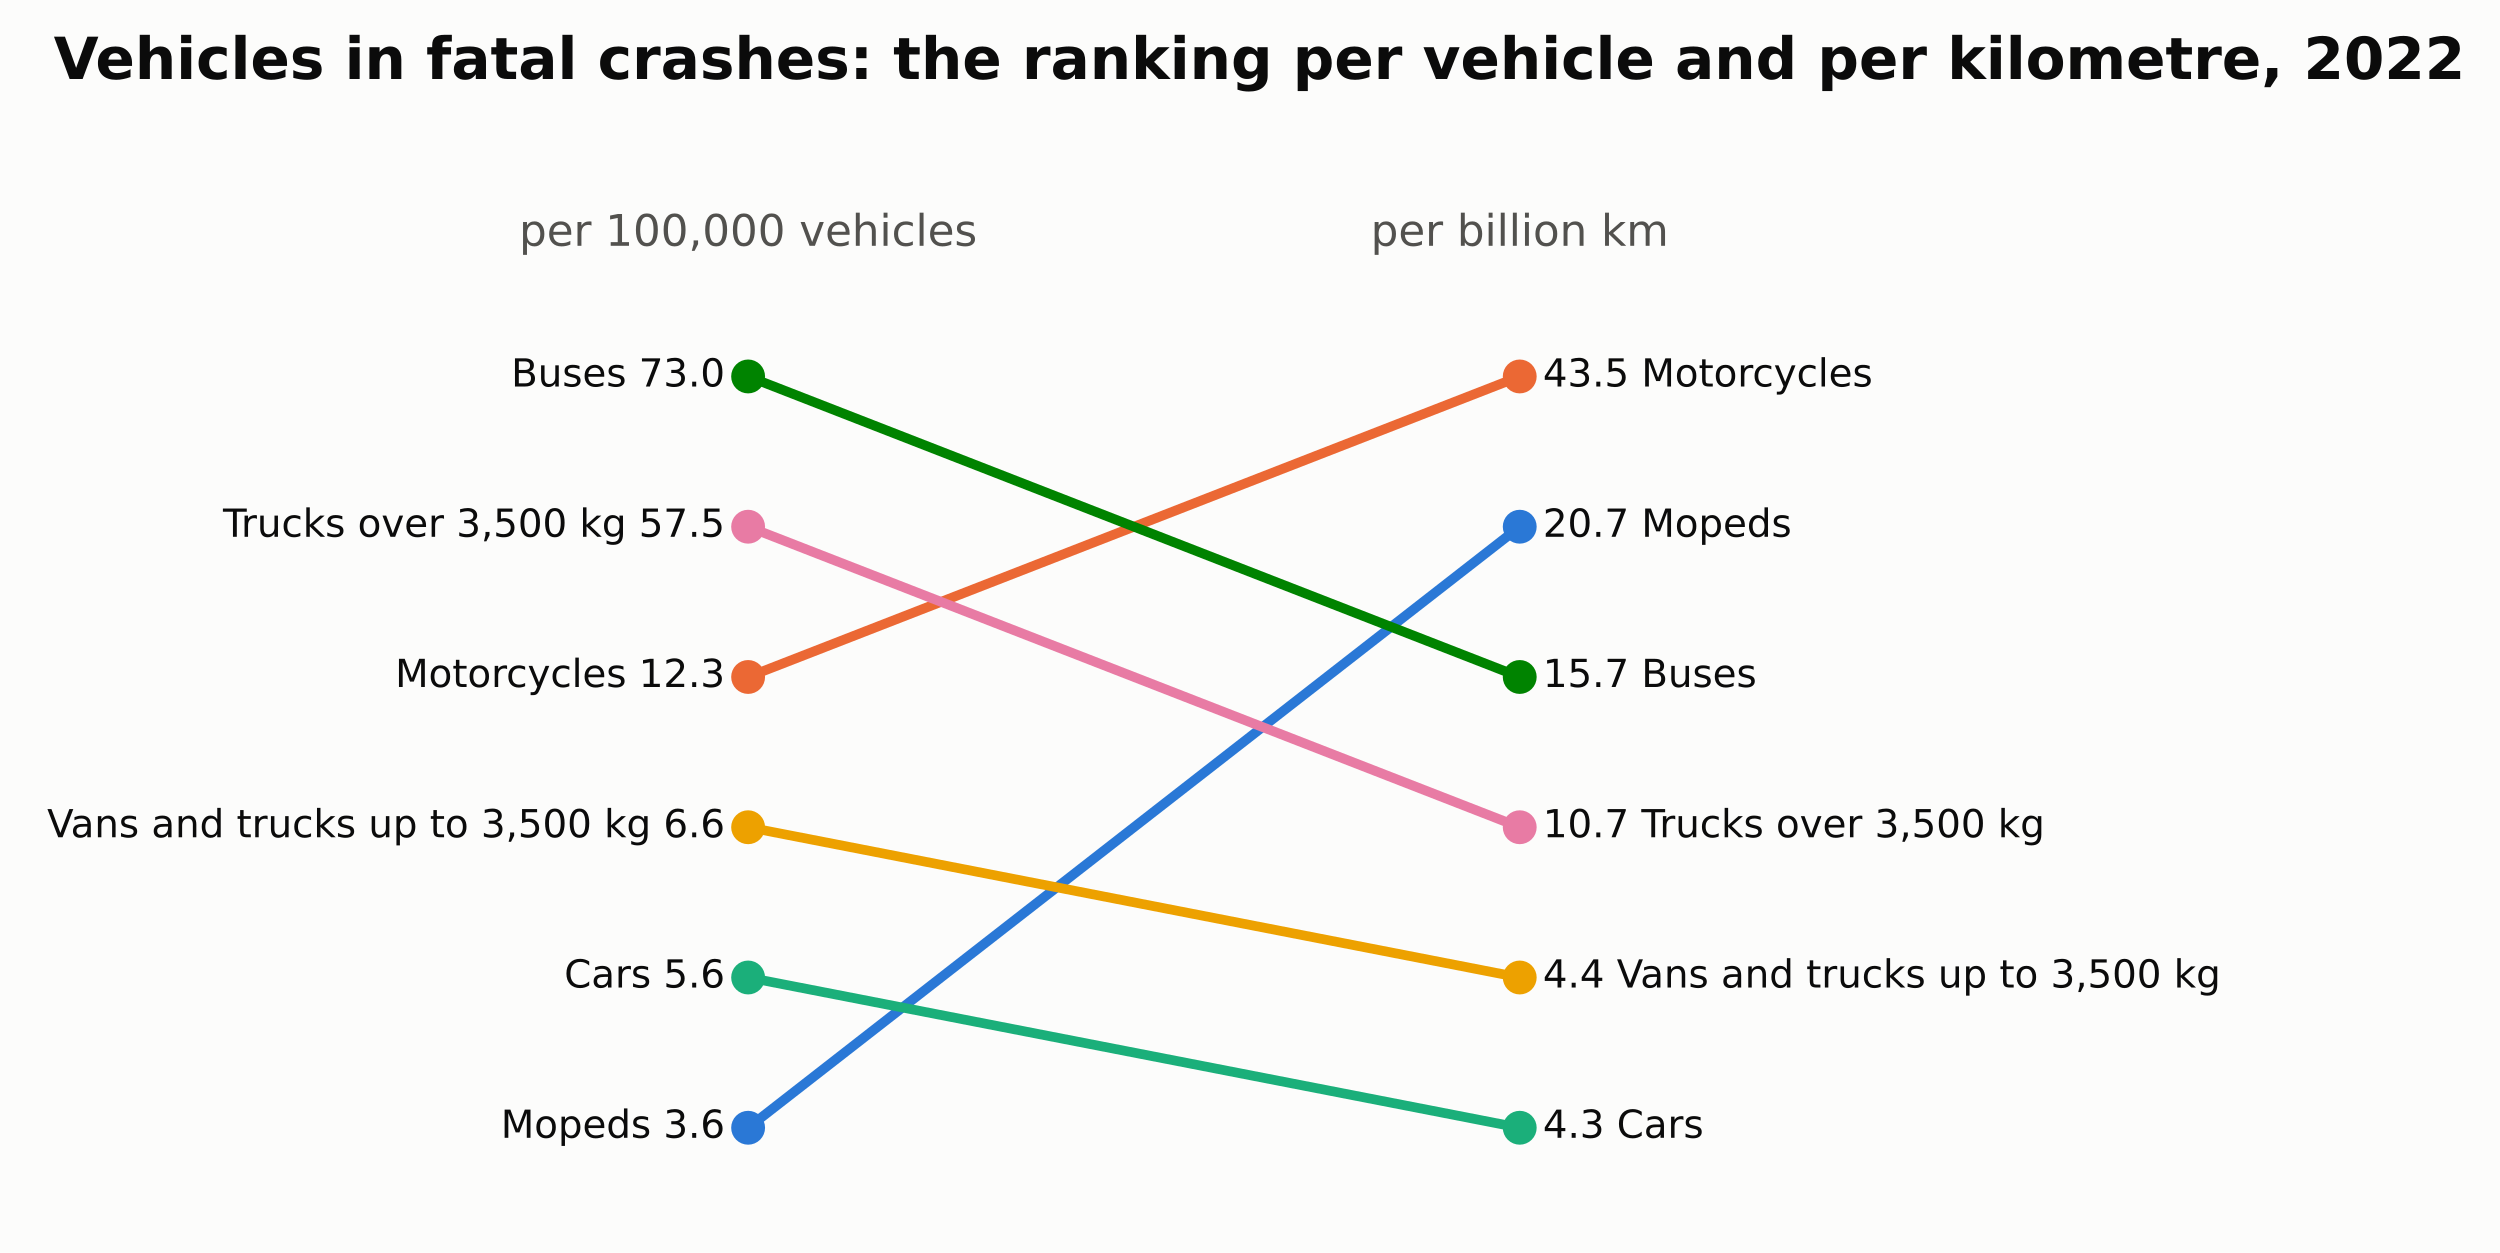
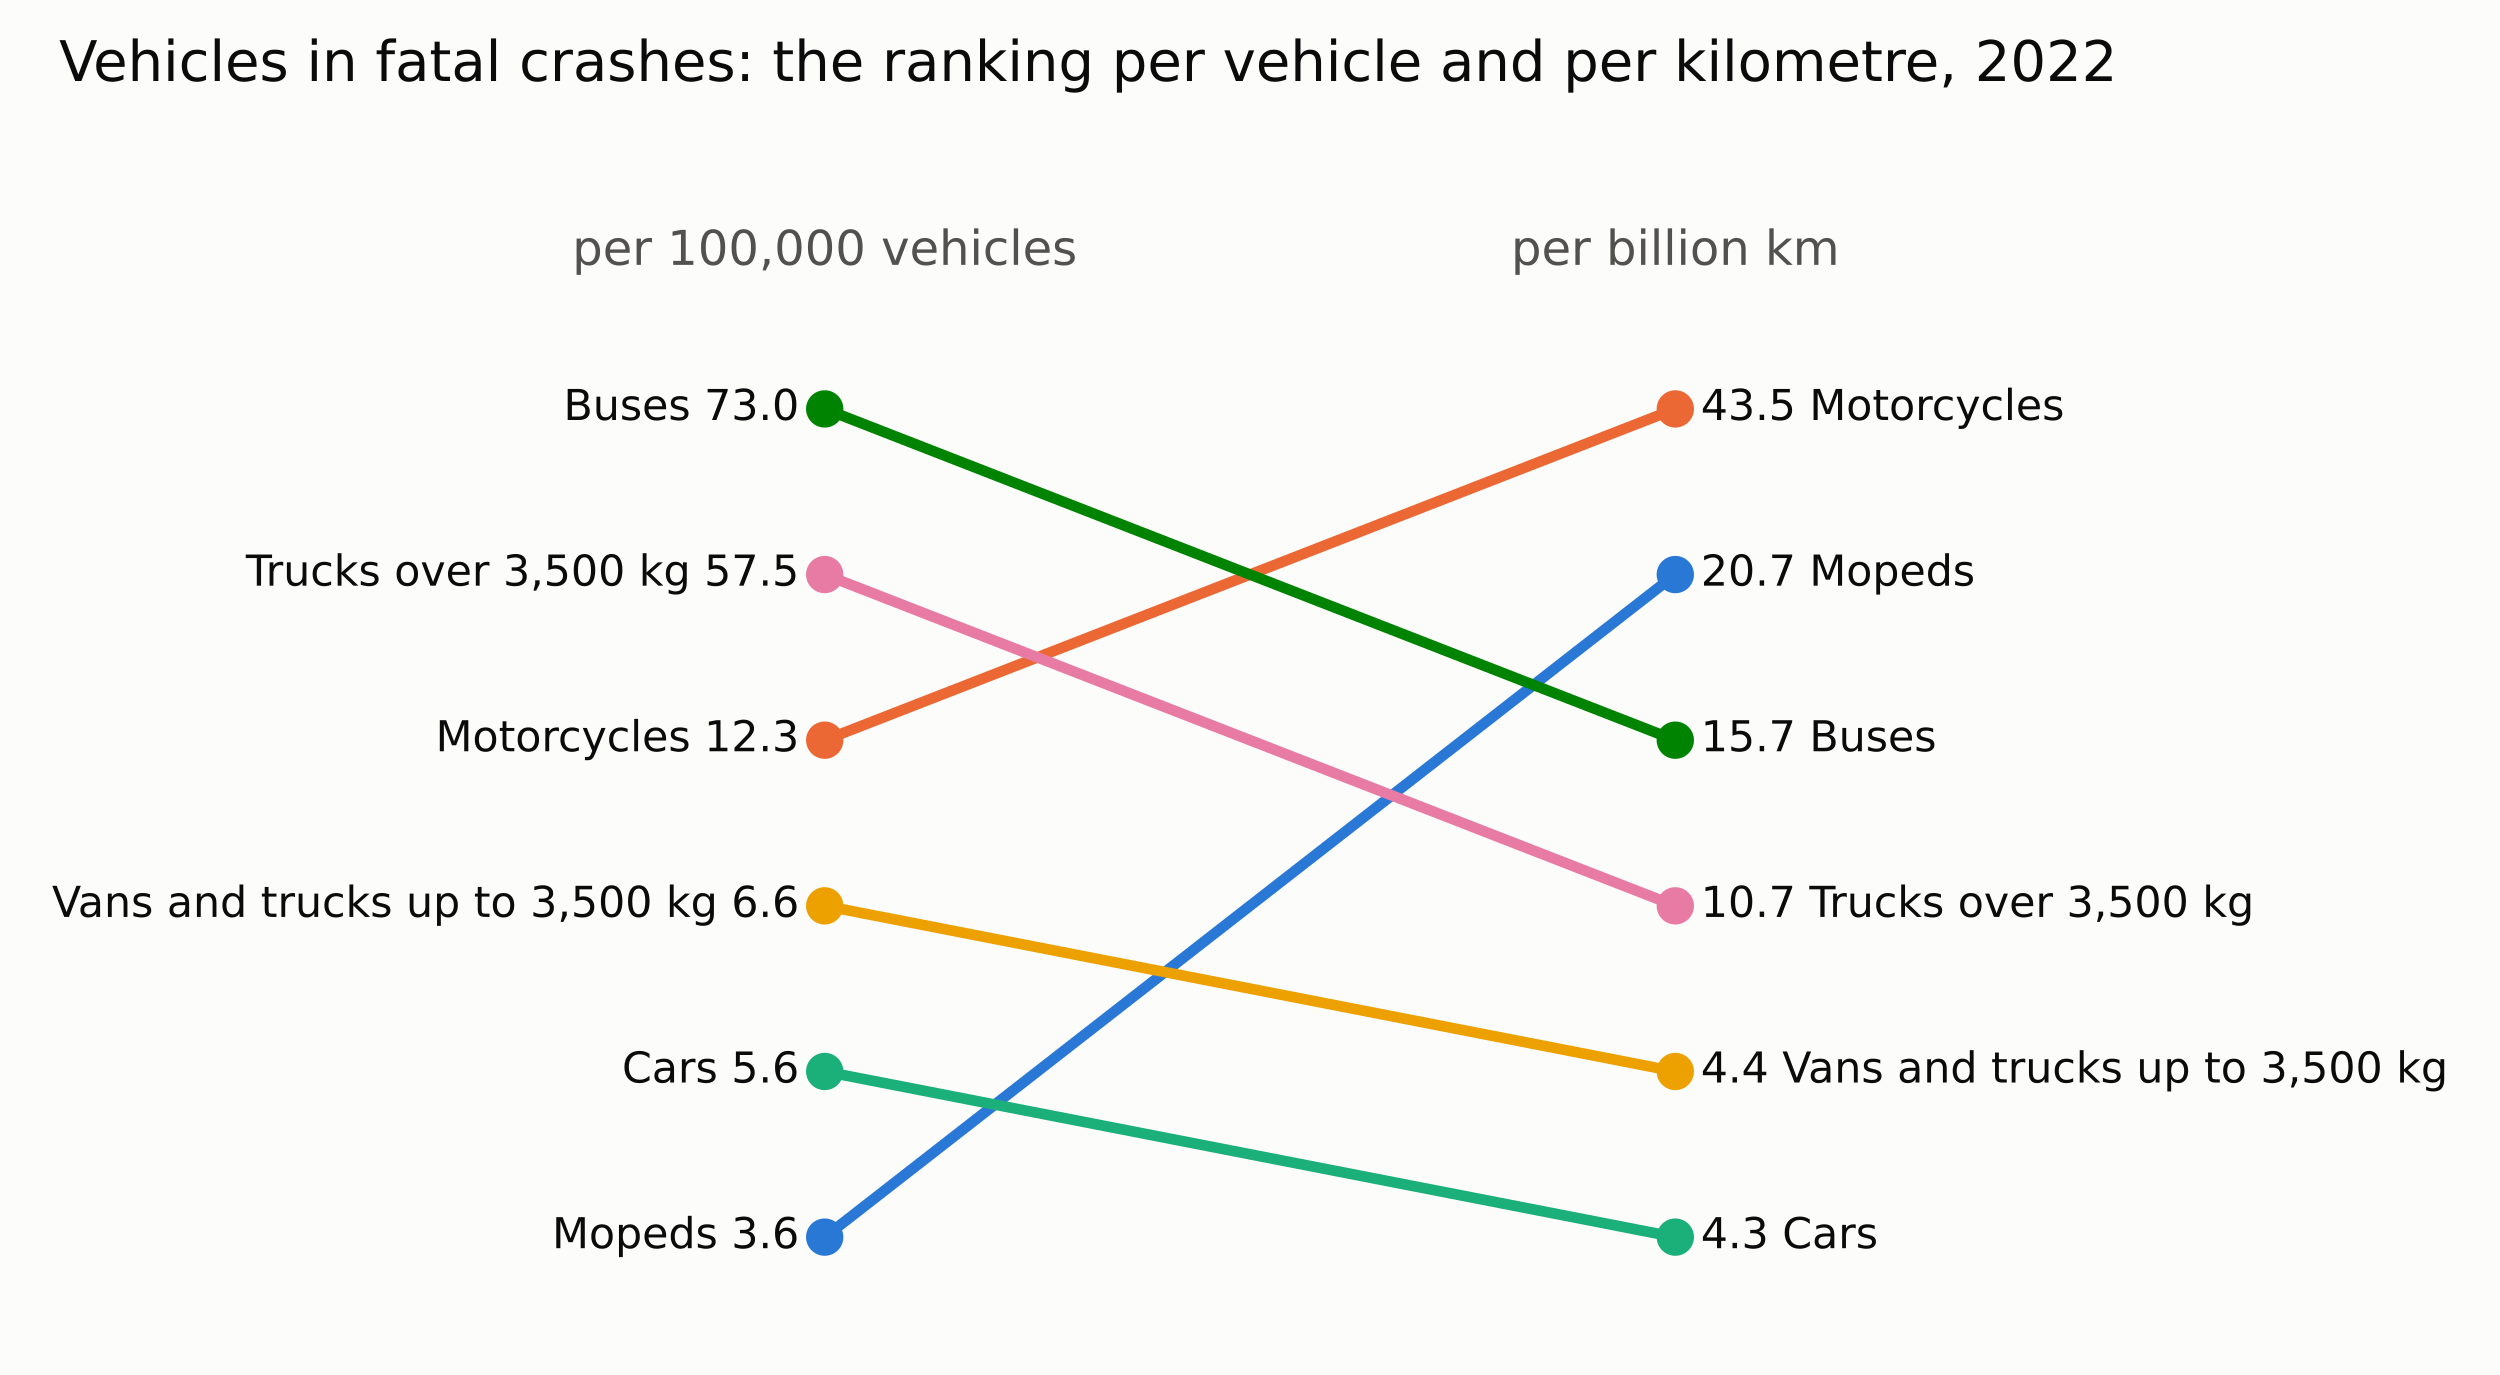
- <svg xmlns="http://www.w3.org/2000/svg" xmlns:xlink="http://www.w3.org/1999/xlink" width="516.545pt" height="258.843pt" viewBox="0 0 516.545 258.843" version="1.1">
+ <svg xmlns="http://www.w3.org/2000/svg" xmlns:xlink="http://www.w3.org/1999/xlink" width="468.579pt" height="257.703pt" viewBox="0 0 468.579 257.703" version="1.1">
  <defs>
    <style type="text/css">*{stroke-linejoin: round; stroke-linecap: butt}</style>
  </defs>
  <g id="figure_1">
    <g id="patch_1">
-       <path d="M 0 258.843  L 516.545 258.843  L 516.545 0  L 0 0  z " style="fill: #fcfcfb" />
+       <path d="M 0 257.703  L 468.579 257.703  L 468.579 0  L 0 0  z " style="fill: #fcfcfb" />
    </g>
    <g id="axes_1">
      <g id="line2d_1">
-         <path d="M 154.575 233.015  L 314.004 108.829  " clip-path="url(#p59e08de800)" style="fill: none; stroke: #2a78d6; stroke-width: 2; stroke-linecap: round" />
+         <path d="M 154.575 231.875  L 314.004 107.69  " clip-path="url(#pa84b1fc6dd)" style="fill: none; stroke: #2a78d6; stroke-width: 2; stroke-linecap: round" />
        <defs>
          <path id="m7aed4848b5" d="M 0 3  C 0.796 3 1.559 2.684 2.121 2.121  C 2.684 1.559 3 0.796 3 0  C 3 -0.796 2.684 -1.559 2.121 -2.121  C 1.559 -2.684 0.796 -3 0 -3  C -0.796 -3 -1.559 -2.684 -2.121 -2.121  C -2.684 -1.559 -3 -0.796 -3 0  C -3 0.796 -2.684 1.559 -2.121 2.121  C -1.559 2.684 -0.796 3 0 3  z " style="stroke: #2a78d6" />
        </defs>
-         <g clip-path="url(#p59e08de800)">
-           <use xlink:href="#m7aed4848b5" x="154.575" y="233.015" style="fill: #2a78d6; stroke: #2a78d6" />
-           <use xlink:href="#m7aed4848b5" x="314.004" y="108.829" style="fill: #2a78d6; stroke: #2a78d6" />
+         <g clip-path="url(#pa84b1fc6dd)">
+           <use xlink:href="#m7aed4848b5" x="154.575" y="231.875" style="fill: #2a78d6; stroke: #2a78d6" />
+           <use xlink:href="#m7aed4848b5" x="314.004" y="107.69" style="fill: #2a78d6; stroke: #2a78d6" />
        </g>
      </g>
      <g id="line2d_2">
-         <path d="M 154.575 139.876  L 314.004 77.783  " clip-path="url(#p59e08de800)" style="fill: none; stroke: #eb6834; stroke-width: 2; stroke-linecap: round" />
+         <path d="M 154.575 138.736  L 314.004 76.643  " clip-path="url(#pa84b1fc6dd)" style="fill: none; stroke: #eb6834; stroke-width: 2; stroke-linecap: round" />
        <defs>
          <path id="md9e6468e29" d="M 0 3  C 0.796 3 1.559 2.684 2.121 2.121  C 2.684 1.559 3 0.796 3 0  C 3 -0.796 2.684 -1.559 2.121 -2.121  C 1.559 -2.684 0.796 -3 0 -3  C -0.796 -3 -1.559 -2.684 -2.121 -2.121  C -2.684 -1.559 -3 -0.796 -3 0  C -3 0.796 -2.684 1.559 -2.121 2.121  C -1.559 2.684 -0.796 3 0 3  z " style="stroke: #eb6834" />
        </defs>
-         <g clip-path="url(#p59e08de800)">
-           <use xlink:href="#md9e6468e29" x="154.575" y="139.876" style="fill: #eb6834; stroke: #eb6834" />
-           <use xlink:href="#md9e6468e29" x="314.004" y="77.783" style="fill: #eb6834; stroke: #eb6834" />
+         <g clip-path="url(#pa84b1fc6dd)">
+           <use xlink:href="#md9e6468e29" x="154.575" y="138.736" style="fill: #eb6834; stroke: #eb6834" />
+           <use xlink:href="#md9e6468e29" x="314.004" y="76.643" style="fill: #eb6834; stroke: #eb6834" />
        </g>
      </g>
      <g id="line2d_3">
-         <path d="M 154.575 201.969  L 314.004 233.015  " clip-path="url(#p59e08de800)" style="fill: none; stroke: #1baf7a; stroke-width: 2; stroke-linecap: round" />
+         <path d="M 154.575 200.829  L 314.004 231.875  " clip-path="url(#pa84b1fc6dd)" style="fill: none; stroke: #1baf7a; stroke-width: 2; stroke-linecap: round" />
        <defs>
          <path id="mba11f1b85a" d="M 0 3  C 0.796 3 1.559 2.684 2.121 2.121  C 2.684 1.559 3 0.796 3 0  C 3 -0.796 2.684 -1.559 2.121 -2.121  C 1.559 -2.684 0.796 -3 0 -3  C -0.796 -3 -1.559 -2.684 -2.121 -2.121  C -2.684 -1.559 -3 -0.796 -3 0  C -3 0.796 -2.684 1.559 -2.121 2.121  C -1.559 2.684 -0.796 3 0 3  z " style="stroke: #1baf7a" />
        </defs>
-         <g clip-path="url(#p59e08de800)">
-           <use xlink:href="#mba11f1b85a" x="154.575" y="201.969" style="fill: #1baf7a; stroke: #1baf7a" />
-           <use xlink:href="#mba11f1b85a" x="314.004" y="233.015" style="fill: #1baf7a; stroke: #1baf7a" />
+         <g clip-path="url(#pa84b1fc6dd)">
+           <use xlink:href="#mba11f1b85a" x="154.575" y="200.829" style="fill: #1baf7a; stroke: #1baf7a" />
+           <use xlink:href="#mba11f1b85a" x="314.004" y="231.875" style="fill: #1baf7a; stroke: #1baf7a" />
        </g>
      </g>
      <g id="line2d_4">
-         <path d="M 154.575 170.922  L 314.004 201.969  " clip-path="url(#p59e08de800)" style="fill: none; stroke: #eda100; stroke-width: 2; stroke-linecap: round" />
+         <path d="M 154.575 169.783  L 314.004 200.829  " clip-path="url(#pa84b1fc6dd)" style="fill: none; stroke: #eda100; stroke-width: 2; stroke-linecap: round" />
        <defs>
          <path id="m5bb968723a" d="M 0 3  C 0.796 3 1.559 2.684 2.121 2.121  C 2.684 1.559 3 0.796 3 0  C 3 -0.796 2.684 -1.559 2.121 -2.121  C 1.559 -2.684 0.796 -3 0 -3  C -0.796 -3 -1.559 -2.684 -2.121 -2.121  C -2.684 -1.559 -3 -0.796 -3 0  C -3 0.796 -2.684 1.559 -2.121 2.121  C -1.559 2.684 -0.796 3 0 3  z " style="stroke: #eda100" />
        </defs>
-         <g clip-path="url(#p59e08de800)">
-           <use xlink:href="#m5bb968723a" x="154.575" y="170.922" style="fill: #eda100; stroke: #eda100" />
-           <use xlink:href="#m5bb968723a" x="314.004" y="201.969" style="fill: #eda100; stroke: #eda100" />
+         <g clip-path="url(#pa84b1fc6dd)">
+           <use xlink:href="#m5bb968723a" x="154.575" y="169.783" style="fill: #eda100; stroke: #eda100" />
+           <use xlink:href="#m5bb968723a" x="314.004" y="200.829" style="fill: #eda100; stroke: #eda100" />
        </g>
      </g>
      <g id="line2d_5">
-         <path d="M 154.575 108.829  L 314.004 170.922  " clip-path="url(#p59e08de800)" style="fill: none; stroke: #e87ba4; stroke-width: 2; stroke-linecap: round" />
+         <path d="M 154.575 107.69  L 314.004 169.783  " clip-path="url(#pa84b1fc6dd)" style="fill: none; stroke: #e87ba4; stroke-width: 2; stroke-linecap: round" />
        <defs>
          <path id="m07a3ce9e8d" d="M 0 3  C 0.796 3 1.559 2.684 2.121 2.121  C 2.684 1.559 3 0.796 3 0  C 3 -0.796 2.684 -1.559 2.121 -2.121  C 1.559 -2.684 0.796 -3 0 -3  C -0.796 -3 -1.559 -2.684 -2.121 -2.121  C -2.684 -1.559 -3 -0.796 -3 0  C -3 0.796 -2.684 1.559 -2.121 2.121  C -1.559 2.684 -0.796 3 0 3  z " style="stroke: #e87ba4" />
        </defs>
-         <g clip-path="url(#p59e08de800)">
-           <use xlink:href="#m07a3ce9e8d" x="154.575" y="108.829" style="fill: #e87ba4; stroke: #e87ba4" />
-           <use xlink:href="#m07a3ce9e8d" x="314.004" y="170.922" style="fill: #e87ba4; stroke: #e87ba4" />
+         <g clip-path="url(#pa84b1fc6dd)">
+           <use xlink:href="#m07a3ce9e8d" x="154.575" y="107.69" style="fill: #e87ba4; stroke: #e87ba4" />
+           <use xlink:href="#m07a3ce9e8d" x="314.004" y="169.783" style="fill: #e87ba4; stroke: #e87ba4" />
        </g>
      </g>
      <g id="line2d_6">
-         <path d="M 154.575 77.783  L 314.004 139.876  " clip-path="url(#p59e08de800)" style="fill: none; stroke: #008300; stroke-width: 2; stroke-linecap: round" />
+         <path d="M 154.575 76.643  L 314.004 138.736  " clip-path="url(#pa84b1fc6dd)" style="fill: none; stroke: #008300; stroke-width: 2; stroke-linecap: round" />
        <defs>
          <path id="m55753e1ef8" d="M 0 3  C 0.796 3 1.559 2.684 2.121 2.121  C 2.684 1.559 3 0.796 3 0  C 3 -0.796 2.684 -1.559 2.121 -2.121  C 1.559 -2.684 0.796 -3 0 -3  C -0.796 -3 -1.559 -2.684 -2.121 -2.121  C -2.684 -1.559 -3 -0.796 -3 0  C -3 0.796 -2.684 1.559 -2.121 2.121  C -1.559 2.684 -0.796 3 0 3  z " style="stroke: #008300" />
        </defs>
-         <g clip-path="url(#p59e08de800)">
-           <use xlink:href="#m55753e1ef8" x="154.575" y="77.783" style="fill: #008300; stroke: #008300" />
-           <use xlink:href="#m55753e1ef8" x="314.004" y="139.876" style="fill: #008300; stroke: #008300" />
+         <g clip-path="url(#pa84b1fc6dd)">
+           <use xlink:href="#m55753e1ef8" x="154.575" y="76.643" style="fill: #008300; stroke: #008300" />
+           <use xlink:href="#m55753e1ef8" x="314.004" y="138.736" style="fill: #008300; stroke: #008300" />
        </g>
      </g>
      <g id="text_1">
-         <text style="font-size: 8px; font-family: 'DejaVu Sans', 'Bitstream Vera Sans', 'Computer Modern Sans Serif', 'Lucida Grande', 'Verdana', 'Geneva', 'Lucid', 'Arial', 'Helvetica', 'Avant Garde', sans-serif; text-anchor: end; fill: #0b0b0b" x="149.792" y="235.094" transform="rotate(-0 149.7925 235.0935)">Mopeds  3.6</text>
+         <text style="font-size: 8px; font-family: 'DejaVu Sans', 'Bitstream Vera Sans', 'Computer Modern Sans Serif', 'Lucida Grande', 'Verdana', 'Geneva', 'Lucid', 'Arial', 'Helvetica', 'Avant Garde', sans-serif; text-anchor: end; fill: #0b0b0b" x="149.792" y="233.954" transform="rotate(-0 149.7925 233.9538)">Mopeds  3.6</text>
      </g>
      <g id="text_2">
-         <text style="font-size: 8px; font-family: 'DejaVu Sans', 'Bitstream Vera Sans', 'Computer Modern Sans Serif', 'Lucida Grande', 'Verdana', 'Geneva', 'Lucid', 'Arial', 'Helvetica', 'Avant Garde', sans-serif; text-anchor: start; fill: #0b0b0b" x="318.787" y="110.908" transform="rotate(-0 318.7868 110.9079)">20.7  Mopeds</text>
+         <text style="font-size: 8px; font-family: 'DejaVu Sans', 'Bitstream Vera Sans', 'Computer Modern Sans Serif', 'Lucida Grande', 'Verdana', 'Geneva', 'Lucid', 'Arial', 'Helvetica', 'Avant Garde', sans-serif; text-anchor: start; fill: #0b0b0b" x="318.787" y="109.768" transform="rotate(-0 318.7868 109.7682)">20.7  Mopeds</text>
      </g>
      <g id="text_3">
-         <text style="font-size: 8px; font-family: 'DejaVu Sans', 'Bitstream Vera Sans', 'Computer Modern Sans Serif', 'Lucida Grande', 'Verdana', 'Geneva', 'Lucid', 'Arial', 'Helvetica', 'Avant Garde', sans-serif; text-anchor: end; fill: #0b0b0b" x="149.792" y="141.954" transform="rotate(-0 149.7925 141.9543)">Motorcycles  12.3</text>
+         <text style="font-size: 8px; font-family: 'DejaVu Sans', 'Bitstream Vera Sans', 'Computer Modern Sans Serif', 'Lucida Grande', 'Verdana', 'Geneva', 'Lucid', 'Arial', 'Helvetica', 'Avant Garde', sans-serif; text-anchor: end; fill: #0b0b0b" x="149.792" y="140.815" transform="rotate(-0 149.7925 140.8146)">Motorcycles  12.3</text>
      </g>
      <g id="text_4">
-         <text style="font-size: 8px; font-family: 'DejaVu Sans', 'Bitstream Vera Sans', 'Computer Modern Sans Serif', 'Lucida Grande', 'Verdana', 'Geneva', 'Lucid', 'Arial', 'Helvetica', 'Avant Garde', sans-serif; text-anchor: start; fill: #0b0b0b" x="318.787" y="79.862" transform="rotate(-0 318.7868 79.86152)">43.5  Motorcycles</text>
+         <text style="font-size: 8px; font-family: 'DejaVu Sans', 'Bitstream Vera Sans', 'Computer Modern Sans Serif', 'Lucida Grande', 'Verdana', 'Geneva', 'Lucid', 'Arial', 'Helvetica', 'Avant Garde', sans-serif; text-anchor: start; fill: #0b0b0b" x="318.787" y="78.722" transform="rotate(-0 318.7868 78.72176)">43.5  Motorcycles</text>
      </g>
      <g id="text_5">
-         <text style="font-size: 8px; font-family: 'DejaVu Sans', 'Bitstream Vera Sans', 'Computer Modern Sans Serif', 'Lucida Grande', 'Verdana', 'Geneva', 'Lucid', 'Arial', 'Helvetica', 'Avant Garde', sans-serif; text-anchor: end; fill: #0b0b0b" x="149.792" y="204.047" transform="rotate(-0 149.7925 204.0468)">Cars  5.6</text>
+         <text style="font-size: 8px; font-family: 'DejaVu Sans', 'Bitstream Vera Sans', 'Computer Modern Sans Serif', 'Lucida Grande', 'Verdana', 'Geneva', 'Lucid', 'Arial', 'Helvetica', 'Avant Garde', sans-serif; text-anchor: end; fill: #0b0b0b" x="149.792" y="202.907" transform="rotate(-0 149.7925 202.907)">Cars  5.6</text>
      </g>
      <g id="text_6">
-         <text style="font-size: 8px; font-family: 'DejaVu Sans', 'Bitstream Vera Sans', 'Computer Modern Sans Serif', 'Lucida Grande', 'Verdana', 'Geneva', 'Lucid', 'Arial', 'Helvetica', 'Avant Garde', sans-serif; text-anchor: start; fill: #0b0b0b" x="318.787" y="235.093" transform="rotate(-0 318.7868 235.0932)">4.3  Cars</text>
+         <text style="font-size: 8px; font-family: 'DejaVu Sans', 'Bitstream Vera Sans', 'Computer Modern Sans Serif', 'Lucida Grande', 'Verdana', 'Geneva', 'Lucid', 'Arial', 'Helvetica', 'Avant Garde', sans-serif; text-anchor: start; fill: #0b0b0b" x="318.787" y="233.953" transform="rotate(-0 318.7868 233.9534)">4.3  Cars</text>
      </g>
      <g id="text_7">
-         <text style="font-size: 8px; font-family: 'DejaVu Sans', 'Bitstream Vera Sans', 'Computer Modern Sans Serif', 'Lucida Grande', 'Verdana', 'Geneva', 'Lucid', 'Arial', 'Helvetica', 'Avant Garde', sans-serif; text-anchor: end; fill: #0b0b0b" x="149.792" y="173.001" transform="rotate(-0 149.7925 173.0007)">Vans and trucks up to 3,500 kg  6.6</text>
+         <text style="font-size: 8px; font-family: 'DejaVu Sans', 'Bitstream Vera Sans', 'Computer Modern Sans Serif', 'Lucida Grande', 'Verdana', 'Geneva', 'Lucid', 'Arial', 'Helvetica', 'Avant Garde', sans-serif; text-anchor: end; fill: #0b0b0b" x="149.792" y="171.861" transform="rotate(-0 149.7925 171.861)">Vans and trucks up to 3,500 kg  6.6</text>
      </g>
      <g id="text_8">
-         <text style="font-size: 8px; font-family: 'DejaVu Sans', 'Bitstream Vera Sans', 'Computer Modern Sans Serif', 'Lucida Grande', 'Verdana', 'Geneva', 'Lucid', 'Arial', 'Helvetica', 'Avant Garde', sans-serif; text-anchor: start; fill: #0b0b0b" x="318.787" y="204.047" transform="rotate(-0 318.7868 204.0471)">4.4  Vans and trucks up to 3,500 kg</text>
+         <text style="font-size: 8px; font-family: 'DejaVu Sans', 'Bitstream Vera Sans', 'Computer Modern Sans Serif', 'Lucida Grande', 'Verdana', 'Geneva', 'Lucid', 'Arial', 'Helvetica', 'Avant Garde', sans-serif; text-anchor: start; fill: #0b0b0b" x="318.787" y="202.907" transform="rotate(-0 318.7868 202.9074)">4.4  Vans and trucks up to 3,500 kg</text>
      </g>
      <g id="text_9">
-         <text style="font-size: 8px; font-family: 'DejaVu Sans', 'Bitstream Vera Sans', 'Computer Modern Sans Serif', 'Lucida Grande', 'Verdana', 'Geneva', 'Lucid', 'Arial', 'Helvetica', 'Avant Garde', sans-serif; text-anchor: end; fill: #0b0b0b" x="149.792" y="110.908" transform="rotate(-0 149.7925 110.9079)">Trucks over 3,500 kg  57.5</text>
+         <text style="font-size: 8px; font-family: 'DejaVu Sans', 'Bitstream Vera Sans', 'Computer Modern Sans Serif', 'Lucida Grande', 'Verdana', 'Geneva', 'Lucid', 'Arial', 'Helvetica', 'Avant Garde', sans-serif; text-anchor: end; fill: #0b0b0b" x="149.792" y="109.768" transform="rotate(-0 149.7925 109.7682)">Trucks over 3,500 kg  57.5</text>
      </g>
      <g id="text_10">
-         <text style="font-size: 8px; font-family: 'DejaVu Sans', 'Bitstream Vera Sans', 'Computer Modern Sans Serif', 'Lucida Grande', 'Verdana', 'Geneva', 'Lucid', 'Arial', 'Helvetica', 'Avant Garde', sans-serif; text-anchor: start; fill: #0b0b0b" x="318.787" y="173.001" transform="rotate(-0 318.7868 173.0007)">10.7  Trucks over 3,500 kg</text>
+         <text style="font-size: 8px; font-family: 'DejaVu Sans', 'Bitstream Vera Sans', 'Computer Modern Sans Serif', 'Lucida Grande', 'Verdana', 'Geneva', 'Lucid', 'Arial', 'Helvetica', 'Avant Garde', sans-serif; text-anchor: start; fill: #0b0b0b" x="318.787" y="171.861" transform="rotate(-0 318.7868 171.861)">10.7  Trucks over 3,500 kg</text>
      </g>
      <g id="text_11">
-         <text style="font-size: 8px; font-family: 'DejaVu Sans', 'Bitstream Vera Sans', 'Computer Modern Sans Serif', 'Lucida Grande', 'Verdana', 'Geneva', 'Lucid', 'Arial', 'Helvetica', 'Avant Garde', sans-serif; text-anchor: end; fill: #0b0b0b" x="149.792" y="79.861" transform="rotate(-0 149.7925 79.86121)">Buses  73.0</text>
+         <text style="font-size: 8px; font-family: 'DejaVu Sans', 'Bitstream Vera Sans', 'Computer Modern Sans Serif', 'Lucida Grande', 'Verdana', 'Geneva', 'Lucid', 'Arial', 'Helvetica', 'Avant Garde', sans-serif; text-anchor: end; fill: #0b0b0b" x="149.792" y="78.721" transform="rotate(-0 149.7925 78.72144)">Buses  73.0</text>
      </g>
      <g id="text_12">
-         <text style="font-size: 8px; font-family: 'DejaVu Sans', 'Bitstream Vera Sans', 'Computer Modern Sans Serif', 'Lucida Grande', 'Verdana', 'Geneva', 'Lucid', 'Arial', 'Helvetica', 'Avant Garde', sans-serif; text-anchor: start; fill: #0b0b0b" x="318.787" y="141.954" transform="rotate(-0 318.7868 141.954)">15.7  Buses</text>
+         <text style="font-size: 8px; font-family: 'DejaVu Sans', 'Bitstream Vera Sans', 'Computer Modern Sans Serif', 'Lucida Grande', 'Verdana', 'Geneva', 'Lucid', 'Arial', 'Helvetica', 'Avant Garde', sans-serif; text-anchor: start; fill: #0b0b0b" x="318.787" y="140.814" transform="rotate(-0 318.7868 140.8142)">15.7  Buses</text>
      </g>
      <g id="text_13">
-         <text style="font-size: 9px; font-family: 'DejaVu Sans', 'Bitstream Vera Sans', 'Computer Modern Sans Serif', 'Lucida Grande', 'Verdana', 'Geneva', 'Lucid', 'Arial', 'Helvetica', 'Avant Garde', sans-serif; text-anchor: middle; fill: #52514e" x="154.575" y="50.784" transform="rotate(-0 154.5754 50.78386)">per 100,000 vehicles</text>
+         <text style="font-size: 9px; font-family: 'DejaVu Sans', 'Bitstream Vera Sans', 'Computer Modern Sans Serif', 'Lucida Grande', 'Verdana', 'Geneva', 'Lucid', 'Arial', 'Helvetica', 'Avant Garde', sans-serif; text-anchor: middle; fill: #52514e" x="154.575" y="49.644" transform="rotate(-0 154.5754 49.64409)">per 100,000 vehicles</text>
      </g>
      <g id="text_14">
-         <text style="font-size: 9px; font-family: 'DejaVu Sans', 'Bitstream Vera Sans', 'Computer Modern Sans Serif', 'Lucida Grande', 'Verdana', 'Geneva', 'Lucid', 'Arial', 'Helvetica', 'Avant Garde', sans-serif; text-anchor: middle; fill: #52514e" x="314.004" y="50.784" transform="rotate(-0 314.0039 50.78386)">per billion km</text>
+         <text style="font-size: 9px; font-family: 'DejaVu Sans', 'Bitstream Vera Sans', 'Computer Modern Sans Serif', 'Lucida Grande', 'Verdana', 'Geneva', 'Lucid', 'Arial', 'Helvetica', 'Avant Garde', sans-serif; text-anchor: middle; fill: #52514e" x="314.004" y="49.644" transform="rotate(-0 314.0039 49.64409)">per billion km</text>
      </g>
      <g id="text_15">
-         <text style="font-weight: 700; font-size: 12px; font-family: 'DejaVu Sans', 'Bitstream Vera Sans', 'Computer Modern Sans Serif', 'Lucida Grande', 'Verdana', 'Geneva', 'Lucid', 'Arial', 'Helvetica', 'Avant Garde', sans-serif; text-anchor: start; fill: #0b0b0b" x="11.09" y="16.318" transform="rotate(-0 11.08964 16.31812)">Vehicles in fatal crashes: the ranking per vehicle and per kilometre, 2022</text>
+         <text style="font-size: 10.5px; font-family: 'DejaVu Sans', 'Bitstream Vera Sans', 'Computer Modern Sans Serif', 'Lucida Grande', 'Verdana', 'Geneva', 'Lucid', 'Arial', 'Helvetica', 'Avant Garde', sans-serif; text-anchor: start; fill: #0b0b0b" x="11.09" y="15.178" transform="rotate(-0 11.08964 15.17836)">Vehicles in fatal crashes: the ranking per vehicle and per kilometre, 2022</text>
      </g>
    </g>
  </g>
  <defs>
-     <clipPath id="p59e08de800">
-       <rect x="11.09" y="34.318" width="446.4" height="217.325" />
+     <clipPath id="pa84b1fc6dd">
+       <rect x="11.09" y="33.178" width="446.4" height="217.325" />
    </clipPath>
  </defs>
</svg>
